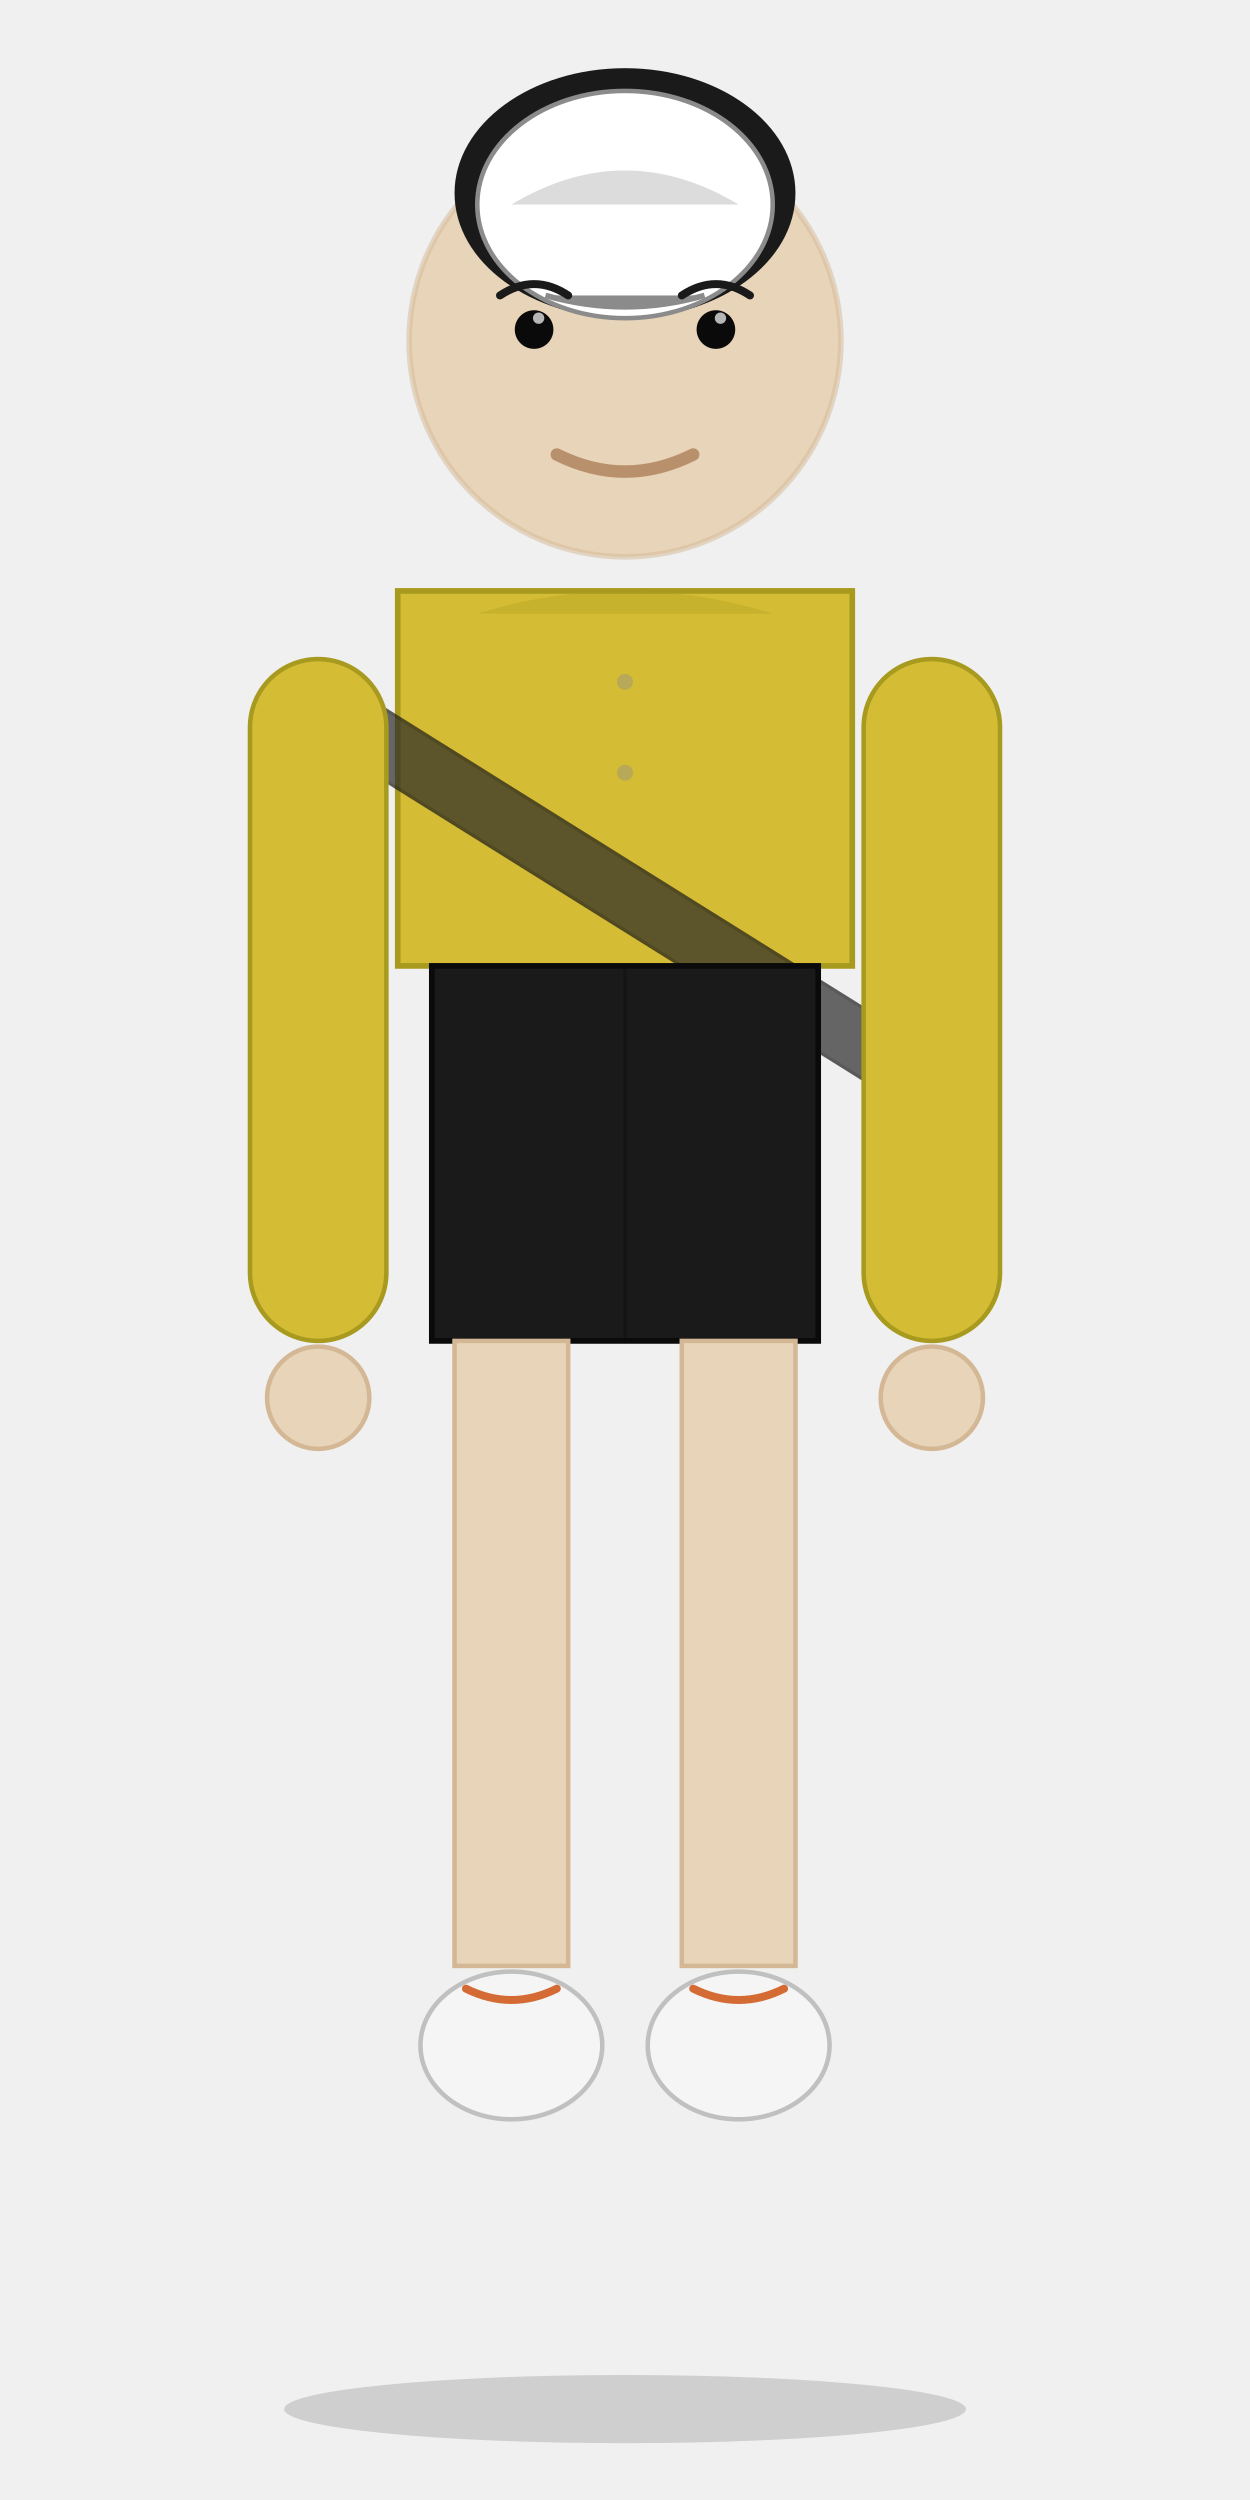
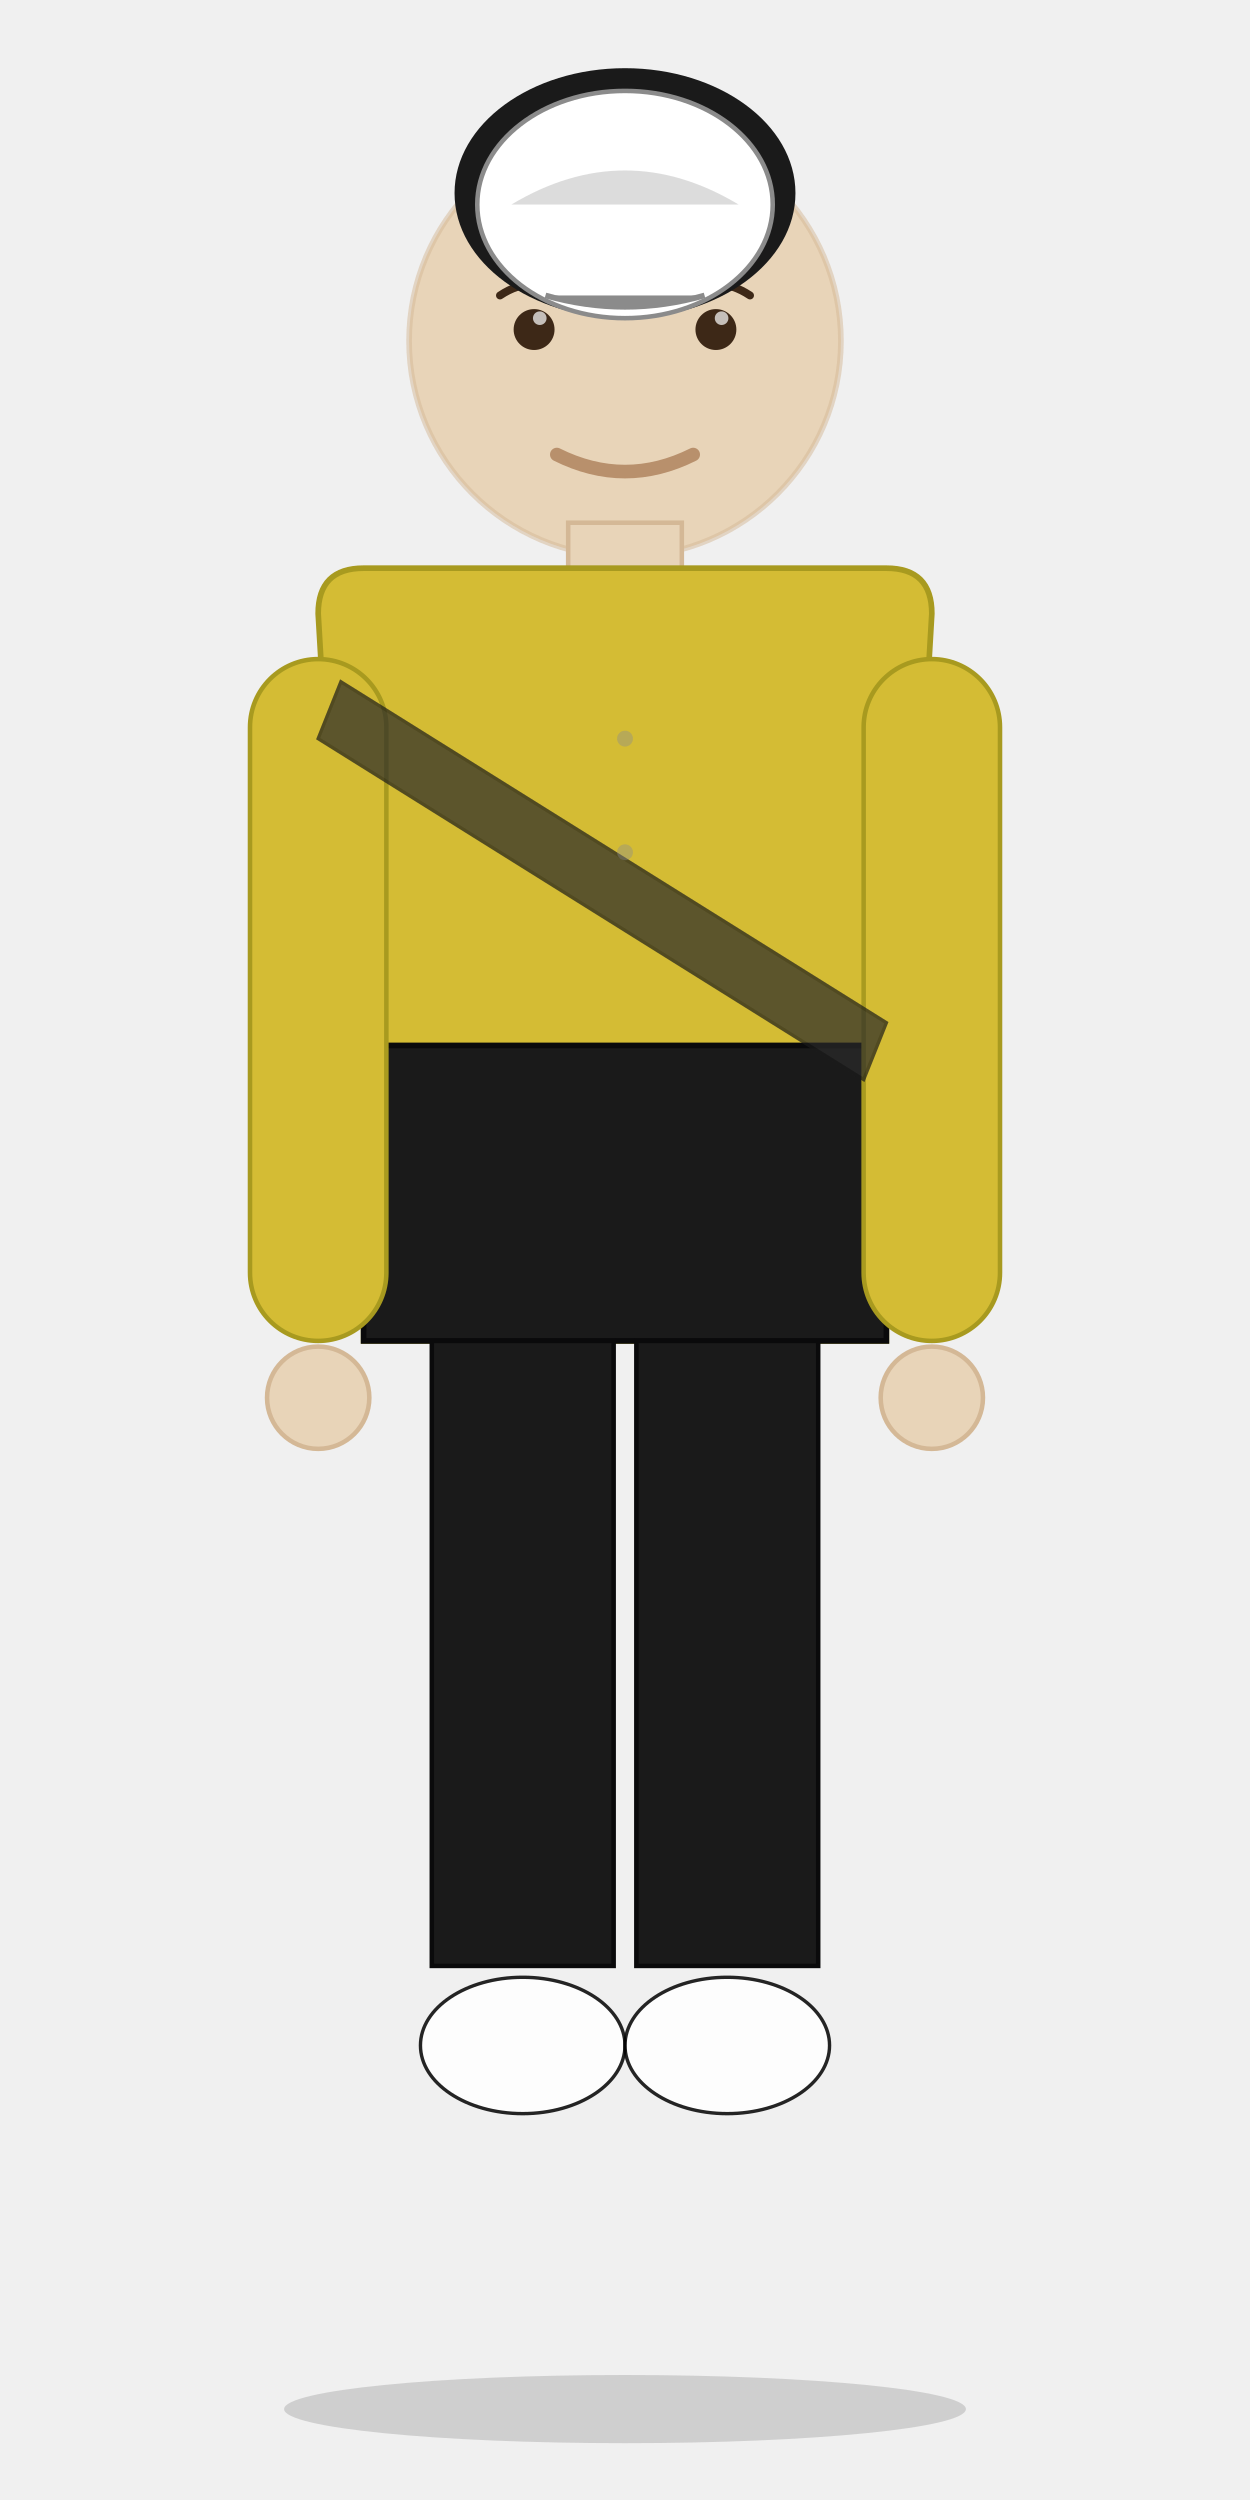
<svg xmlns="http://www.w3.org/2000/svg" viewBox="0 0 110 220" width="110" height="220">
  <ellipse cx="55" cy="212" rx="30" ry="3" fill="#000000" opacity="0.14" />
  <circle cx="55" cy="30" r="19" fill="#E8D4B8" />
  <circle cx="55" cy="30" r="19" fill="none" stroke="#D4B896" stroke-width="0.5" opacity="0.5" />
+   <circle cx="47" cy="29" r="1.8" fill="#3D2817" />
+   <circle cx="63" cy="29" r="1.8" fill="#3D2817" />
+   <circle cx="47.5" cy="28" r="0.6" fill="#FFFFFF" opacity="0.7" />
+   <circle cx="63.5" cy="28" r="0.6" fill="#FFFFFF" opacity="0.7" />
+   <path d="M 44 26 Q 47 24 50 26" fill="none" stroke="#3D2817" stroke-width="0.7" stroke-linecap="round" />
+   <path d="M 60 26 Q 63 24 66 26" fill="none" stroke="#3D2817" stroke-width="0.7" stroke-linecap="round" />
+   <path d="M 49 40 Q 55 43 61 40" stroke="#B8906C" stroke-width="1.2" fill="none" stroke-linecap="round" />
  <ellipse cx="55" cy="17" rx="15" ry="11" fill="#1A1A1A" />
  <ellipse cx="55" cy="18" rx="13" ry="10" fill="#FFFFFF" stroke="#8B8B8B" stroke-width="0.4" />
  <path d="M 45 18 Q 55 12 65 18" fill="#8B8B8B" opacity="0.3" />
  <path d="M 48 26 Q 55 28 62 26" fill="#8B8B8B" stroke="#8B8B8B" stroke-width="0.5" />
-   <circle cx="47" cy="29" r="1.7" fill="#0A0A0B" />
-   <circle cx="63" cy="29" r="1.7" fill="#0A0A0B" />
-   <circle cx="47.4" cy="28" r="0.5" fill="#FFFFFF" opacity="0.7" />
-   <circle cx="63.4" cy="28" r="0.5" fill="#FFFFFF" opacity="0.7" />
-   <path d="M 44 26 Q 47 24 50 26" fill="none" stroke="#1A1A1A" stroke-width="0.7" stroke-linecap="round" />
-   <path d="M 60 26 Q 63 24 66 26" fill="none" stroke="#1A1A1A" stroke-width="0.7" stroke-linecap="round" />
-   <path d="M 49 40 Q 55 43 61 40" stroke="#B8906C" stroke-width="1.1" fill="none" stroke-linecap="round" />
-   <rect x="35" y="52" width="40" height="33" fill="#D4BC34" stroke="#A89A1F" stroke-width="0.5" />
-   <path d="M 42 54 Q 55 50 68 54" fill="#A89A1F" opacity="0.3" />
-   <circle cx="55" cy="60" r="0.7" fill="#8B8B8B" opacity="0.4" />
-   <circle cx="55" cy="68" r="0.7" fill="#8B8B8B" opacity="0.4" />
-   <path d="M 30 60 L 78 90 L 76 95 L 28 65 Z" fill="#2A2A2A" stroke="#1A1A1A" stroke-width="0.3" opacity="0.7" />
+   <rect x="50" y="46" width="10" height="6" fill="#E8D4B8" stroke="#D4B896" stroke-width="0.4" />
+   <path d="     M 28 54     Q 28 50 32 50     L 78 50     Q 82 50 82 54     L 80 88     L 78 92     L 78 118     L 32 118     L 32 92     L 30 88     Z   " fill="#D4BC34" stroke="#A89A1F" stroke-width="0.5" />
+   <path d="     M 32 92     L 78 92     L 78 118     L 32 118     Z   " fill="#1A1A1A" stroke="#0A0A0B" stroke-width="0.5" />
  <rect x="22" y="58" width="12" height="60" rx="6" fill="#D4BC34" stroke="#A89A1F" stroke-width="0.4" />
  <rect x="76" y="58" width="12" height="60" rx="6" fill="#D4BC34" stroke="#A89A1F" stroke-width="0.4" />
  <circle cx="28" cy="123" r="4.5" fill="#E8D4B8" stroke="#D4B896" stroke-width="0.4" />
  <circle cx="82" cy="123" r="4.5" fill="#E8D4B8" stroke="#D4B896" stroke-width="0.4" />
-   <rect x="38" y="85" width="34" height="33" fill="#1A1A1A" stroke="#0A0A0B" stroke-width="0.5" />
-   <line x1="55" y1="85" x2="55" y2="118" stroke="#0A0A0B" stroke-width="0.3" opacity="0.4" />
-   <rect x="40" y="118" width="10" height="55" fill="#E8D4B8" stroke="#D4B896" stroke-width="0.4" />
-   <rect x="60" y="118" width="10" height="55" fill="#E8D4B8" stroke="#D4B896" stroke-width="0.4" />
-   <ellipse cx="45" cy="180" rx="8" ry="6.5" fill="#F5F5F5" stroke="#C0C0C0" stroke-width="0.4" />
-   <ellipse cx="65" cy="180" rx="8" ry="6.5" fill="#F5F5F5" stroke="#C0C0C0" stroke-width="0.4" />
-   <path d="M 41 175 Q 45 177 49 175" fill="none" stroke="#D46B34" stroke-width="0.7" stroke-linecap="round" />
-   <path d="M 61 175 Q 65 177 69 175" fill="none" stroke="#D46B34" stroke-width="0.7" stroke-linecap="round" />
+   <rect x="38" y="118" width="16" height="55" fill="#1A1A1A" stroke="#0A0A0B" stroke-width="0.4" />
+   <rect x="56" y="118" width="16" height="55" fill="#1A1A1A" stroke="#0A0A0B" stroke-width="0.4" />
+   <ellipse cx="46" cy="180" rx="9" ry="6" fill="#FFFFFF" stroke="#000000" stroke-width="0.3" opacity="0.85" />
+   <ellipse cx="64" cy="180" rx="9" ry="6" fill="#FFFFFF" stroke="#000000" stroke-width="0.3" opacity="0.85" />
+   <path d="M 30 60 L 78 90 L 76 95 L 28 65 Z" fill="#2A2A2A" stroke="#1A1A1A" stroke-width="0.3" opacity="0.7" />
+   <circle cx="55" cy="65" r="0.7" fill="#8B8B8B" opacity="0.4" />
+   <circle cx="55" cy="75" r="0.7" fill="#8B8B8B" opacity="0.4" />
</svg>
